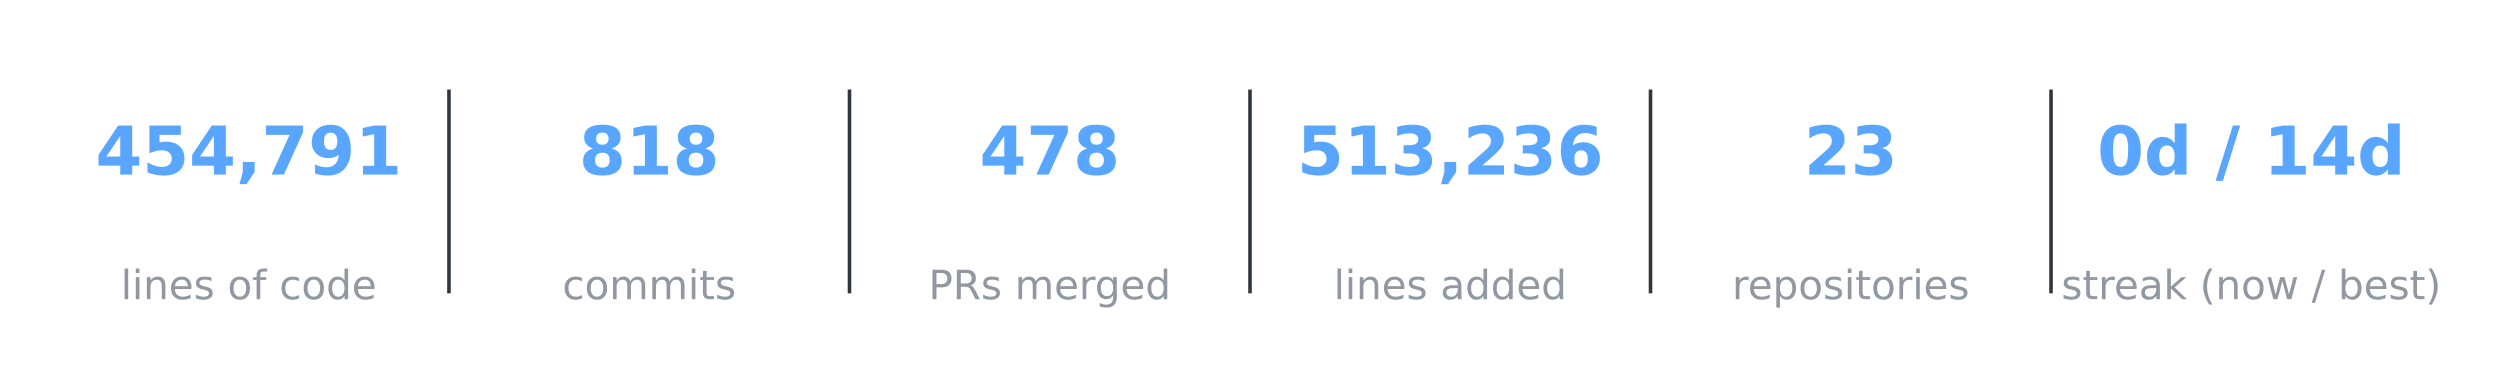
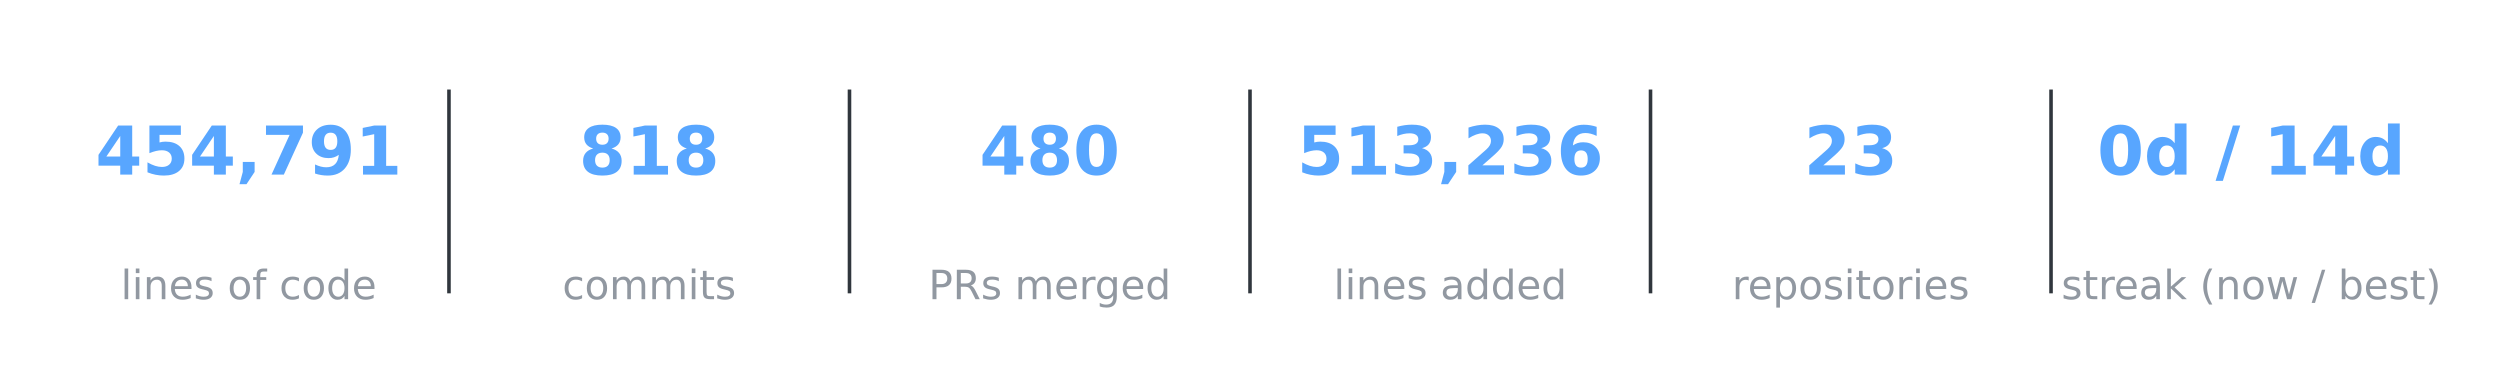
<svg xmlns="http://www.w3.org/2000/svg" xmlns:xlink="http://www.w3.org/1999/xlink" width="557.28pt" height="85.356pt" viewBox="0 0 557.28 85.356" version="1.1">
  <defs>
    <style type="text/css">*{stroke-linejoin: round; stroke-linecap: butt}</style>
  </defs>
  <g id="figure_1">
    <g id="patch_1">
      <path d="M 0 85.356  L 557.28 85.356  L 557.28 -0  L 0 -0  L 0 85.356  z " style="fill: none; opacity: 0" />
    </g>
    <g id="axes_1">
      <g id="line2d_1">
-         <path d="M 100.08 64.993  L 100.08 20.363  " clip-path="url(#pb0c84940cd)" style="fill: none; stroke: #30363d; stroke-width: 0.8; stroke-linecap: square" />
+         <path d="M 100.08 64.993  L 100.08 20.363  " clip-path="url(#p8377cb67b5)" style="fill: none; stroke: #30363d; stroke-width: 0.8; stroke-linecap: square" />
      </g>
      <g id="line2d_2">
-         <path d="M 189.36 64.993  L 189.36 20.363  " clip-path="url(#pb0c84940cd)" style="fill: none; stroke: #30363d; stroke-width: 0.8; stroke-linecap: square" />
+         <path d="M 189.36 64.993  L 189.36 20.363  " clip-path="url(#p8377cb67b5)" style="fill: none; stroke: #30363d; stroke-width: 0.8; stroke-linecap: square" />
      </g>
      <g id="line2d_3">
-         <path d="M 278.64 64.993  L 278.64 20.363  " clip-path="url(#pb0c84940cd)" style="fill: none; stroke: #30363d; stroke-width: 0.8; stroke-linecap: square" />
+         <path d="M 278.64 64.993  L 278.64 20.363  " clip-path="url(#p8377cb67b5)" style="fill: none; stroke: #30363d; stroke-width: 0.8; stroke-linecap: square" />
      </g>
      <g id="line2d_4">
-         <path d="M 367.92 64.993  L 367.92 20.363  " clip-path="url(#pb0c84940cd)" style="fill: none; stroke: #30363d; stroke-width: 0.8; stroke-linecap: square" />
+         <path d="M 367.92 64.993  L 367.92 20.363  " clip-path="url(#p8377cb67b5)" style="fill: none; stroke: #30363d; stroke-width: 0.8; stroke-linecap: square" />
      </g>
      <g id="line2d_5">
-         <path d="M 457.2 64.993  L 457.2 20.363  " clip-path="url(#pb0c84940cd)" style="fill: none; stroke: #30363d; stroke-width: 0.8; stroke-linecap: square" />
+         <path d="M 457.2 64.993  L 457.2 20.363  " clip-path="url(#p8377cb67b5)" style="fill: none; stroke: #30363d; stroke-width: 0.8; stroke-linecap: square" />
      </g>
      <g id="text_1">
        <g style="fill: #58a6ff" transform="translate(21.28102 38.92376) scale(0.15 -0.15)">
          <defs>
            <path id="DejaVuSans-Bold-17" d="M 2356 3675  L 1038 1722  L 2356 1722  L 2356 3675  z M 2156 4666  L 3494 4666  L 3494 1722  L 4159 1722  L 4159 850  L 3494 850  L 3494 0  L 2356 0  L 2356 850  L 288 850  L 288 1881  L 2156 4666  z " transform="scale(0.015625)" />
            <path id="DejaVuSans-Bold-18" d="M 678 4666  L 3669 4666  L 3669 3781  L 1638 3781  L 1638 3059  Q 1775 3097 1914 3117  Q 2053 3138 2203 3138  Q 3056 3138 3531 2711  Q 4006 2284 4006 1522  Q 4006 766 3489 337  Q 2972 -91 2053 -91  Q 1656 -91 1267 -14  Q 878 63 494 219  L 494 1166  Q 875 947 1217 837  Q 1559 728 1863 728  Q 2300 728 2551 942  Q 2803 1156 2803 1522  Q 2803 1891 2551 2103  Q 2300 2316 1863 2316  Q 1603 2316 1309 2248  Q 1016 2181 678 2041  L 678 4666  z " transform="scale(0.015625)" />
            <path id="DejaVuSans-Bold-f" d="M 653 1209  L 1778 1209  L 1778 256  L 1006 -909  L 341 -909  L 653 256  L 653 1209  z " transform="scale(0.015625)" />
            <path id="DejaVuSans-Bold-1a" d="M 428 4666  L 3944 4666  L 3944 3988  L 2125 0  L 953 0  L 2675 3781  L 428 3781  L 428 4666  z " transform="scale(0.015625)" />
            <path id="DejaVuSans-Bold-1c" d="M 641 103  L 641 966  Q 928 831 1190 764  Q 1453 697 1709 697  Q 2247 697 2547 995  Q 2847 1294 2900 1881  Q 2688 1725 2447 1647  Q 2206 1569 1925 1569  Q 1209 1569 770 1986  Q 331 2403 331 3084  Q 331 3838 820 4291  Q 1309 4744 2131 4744  Q 3044 4744 3544 4128  Q 4044 3513 4044 2388  Q 4044 1231 3459 570  Q 2875 -91 1856 -91  Q 1528 -91 1228 -42  Q 928 6 641 103  z M 2125 2350  Q 2441 2350 2600 2554  Q 2759 2759 2759 3169  Q 2759 3575 2600 3781  Q 2441 3988 2125 3988  Q 1809 3988 1650 3781  Q 1491 3575 1491 3169  Q 1491 2759 1650 2554  Q 1809 2350 2125 2350  z " transform="scale(0.015625)" />
            <path id="DejaVuSans-Bold-14" d="M 750 831  L 1813 831  L 1813 3847  L 722 3622  L 722 4441  L 1806 4666  L 2950 4666  L 2950 831  L 4013 831  L 4013 0  L 750 0  L 750 831  z " transform="scale(0.015625)" />
          </defs>
          <use xlink:href="#DejaVuSans-Bold-17" />
          <use xlink:href="#DejaVuSans-Bold-18" transform="translate(69.57812 0)" />
          <use xlink:href="#DejaVuSans-Bold-17" transform="translate(139.1562 0)" />
          <use xlink:href="#DejaVuSans-Bold-f" transform="translate(208.7344 0)" />
          <use xlink:href="#DejaVuSans-Bold-1a" transform="translate(246.7188 0)" />
          <use xlink:href="#DejaVuSans-Bold-1c" transform="translate(316.2969 0)" />
          <use xlink:href="#DejaVuSans-Bold-14" transform="translate(385.875 0)" />
        </g>
      </g>
      <g id="text_2">
        <g style="fill: #9198a1" transform="translate(26.92336 66.69328) scale(0.09 -0.09)">
          <defs>
            <path id="DejaVuSans-4f" d="M 603 4863  L 1178 4863  L 1178 0  L 603 0  L 603 4863  z " transform="scale(0.015625)" />
            <path id="DejaVuSans-4c" d="M 603 3500  L 1178 3500  L 1178 0  L 603 0  L 603 3500  z M 603 4863  L 1178 4863  L 1178 4134  L 603 4134  L 603 4863  z " transform="scale(0.015625)" />
            <path id="DejaVuSans-51" d="M 3513 2113  L 3513 0  L 2938 0  L 2938 2094  Q 2938 2591 2744 2837  Q 2550 3084 2163 3084  Q 1697 3084 1428 2787  Q 1159 2491 1159 1978  L 1159 0  L 581 0  L 581 3500  L 1159 3500  L 1159 2956  Q 1366 3272 1645 3428  Q 1925 3584 2291 3584  Q 2894 3584 3203 3211  Q 3513 2838 3513 2113  z " transform="scale(0.015625)" />
            <path id="DejaVuSans-48" d="M 3597 1894  L 3597 1613  L 953 1613  Q 991 1019 1311 708  Q 1631 397 2203 397  Q 2534 397 2845 478  Q 3156 559 3463 722  L 3463 178  Q 3153 47 2828 -22  Q 2503 -91 2169 -91  Q 1331 -91 842 396  Q 353 884 353 1716  Q 353 2575 817 3079  Q 1281 3584 2069 3584  Q 2775 3584 3186 3129  Q 3597 2675 3597 1894  z M 3022 2063  Q 3016 2534 2758 2815  Q 2500 3097 2075 3097  Q 1594 3097 1305 2825  Q 1016 2553 972 2059  L 3022 2063  z " transform="scale(0.015625)" />
            <path id="DejaVuSans-56" d="M 2834 3397  L 2834 2853  Q 2591 2978 2328 3040  Q 2066 3103 1784 3103  Q 1356 3103 1142 2972  Q 928 2841 928 2578  Q 928 2378 1081 2264  Q 1234 2150 1697 2047  L 1894 2003  Q 2506 1872 2764 1633  Q 3022 1394 3022 966  Q 3022 478 2636 193  Q 2250 -91 1575 -91  Q 1294 -91 989 -36  Q 684 19 347 128  L 347 722  Q 666 556 975 473  Q 1284 391 1588 391  Q 1994 391 2212 530  Q 2431 669 2431 922  Q 2431 1156 2273 1281  Q 2116 1406 1581 1522  L 1381 1569  Q 847 1681 609 1914  Q 372 2147 372 2553  Q 372 3047 722 3315  Q 1072 3584 1716 3584  Q 2034 3584 2315 3537  Q 2597 3491 2834 3397  z " transform="scale(0.015625)" />
            <path id="DejaVuSans-3" transform="scale(0.015625)" />
            <path id="DejaVuSans-52" d="M 1959 3097  Q 1497 3097 1228 2736  Q 959 2375 959 1747  Q 959 1119 1226 758  Q 1494 397 1959 397  Q 2419 397 2687 759  Q 2956 1122 2956 1747  Q 2956 2369 2687 2733  Q 2419 3097 1959 3097  z M 1959 3584  Q 2709 3584 3137 3096  Q 3566 2609 3566 1747  Q 3566 888 3137 398  Q 2709 -91 1959 -91  Q 1206 -91 779 398  Q 353 888 353 1747  Q 353 2609 779 3096  Q 1206 3584 1959 3584  z " transform="scale(0.015625)" />
            <path id="DejaVuSans-49" d="M 2375 4863  L 2375 4384  L 1825 4384  Q 1516 4384 1395 4259  Q 1275 4134 1275 3809  L 1275 3500  L 2222 3500  L 2222 3053  L 1275 3053  L 1275 0  L 697 0  L 697 3053  L 147 3053  L 147 3500  L 697 3500  L 697 3744  Q 697 4328 969 4595  Q 1241 4863 1831 4863  L 2375 4863  z " transform="scale(0.015625)" />
            <path id="DejaVuSans-46" d="M 3122 3366  L 3122 2828  Q 2878 2963 2633 3030  Q 2388 3097 2138 3097  Q 1578 3097 1268 2742  Q 959 2388 959 1747  Q 959 1106 1268 751  Q 1578 397 2138 397  Q 2388 397 2633 464  Q 2878 531 3122 666  L 3122 134  Q 2881 22 2623 -34  Q 2366 -91 2075 -91  Q 1284 -91 818 406  Q 353 903 353 1747  Q 353 2603 823 3093  Q 1294 3584 2113 3584  Q 2378 3584 2631 3529  Q 2884 3475 3122 3366  z " transform="scale(0.015625)" />
            <path id="DejaVuSans-47" d="M 2906 2969  L 2906 4863  L 3481 4863  L 3481 0  L 2906 0  L 2906 525  Q 2725 213 2448 61  Q 2172 -91 1784 -91  Q 1150 -91 751 415  Q 353 922 353 1747  Q 353 2572 751 3078  Q 1150 3584 1784 3584  Q 2172 3584 2448 3432  Q 2725 3281 2906 2969  z M 947 1747  Q 947 1113 1208 752  Q 1469 391 1925 391  Q 2381 391 2643 752  Q 2906 1113 2906 1747  Q 2906 2381 2643 2742  Q 2381 3103 1925 3103  Q 1469 3103 1208 2742  Q 947 2381 947 1747  z " transform="scale(0.015625)" />
          </defs>
          <use xlink:href="#DejaVuSans-4f" />
          <use xlink:href="#DejaVuSans-4c" transform="translate(27.78125 0)" />
          <use xlink:href="#DejaVuSans-51" transform="translate(55.5625 0)" />
          <use xlink:href="#DejaVuSans-48" transform="translate(118.9375 0)" />
          <use xlink:href="#DejaVuSans-56" transform="translate(180.4688 0)" />
          <use xlink:href="#DejaVuSans-3" transform="translate(232.5625 0)" />
          <use xlink:href="#DejaVuSans-52" transform="translate(264.3438 0)" />
          <use xlink:href="#DejaVuSans-49" transform="translate(325.5312 0)" />
          <use xlink:href="#DejaVuSans-3" transform="translate(360.7344 0)" />
          <use xlink:href="#DejaVuSans-46" transform="translate(392.5156 0)" />
          <use xlink:href="#DejaVuSans-52" transform="translate(447.5 0)" />
          <use xlink:href="#DejaVuSans-47" transform="translate(508.6875 0)" />
          <use xlink:href="#DejaVuSans-48" transform="translate(572.1719 0)" />
        </g>
      </g>
      <g id="text_3">
        <g style="fill: #58a6ff" transform="translate(129.0649 38.92376) scale(0.15 -0.15)">
          <defs>
            <path id="DejaVuSans-Bold-1b" d="M 2228 2088  Q 1891 2088 1709 1903  Q 1528 1719 1528 1375  Q 1528 1031 1709 848  Q 1891 666 2228 666  Q 2563 666 2741 848  Q 2919 1031 2919 1375  Q 2919 1722 2741 1905  Q 2563 2088 2228 2088  z M 1350 2484  Q 925 2613 709 2878  Q 494 3144 494 3541  Q 494 4131 934 4440  Q 1375 4750 2228 4750  Q 3075 4750 3515 4442  Q 3956 4134 3956 3541  Q 3956 3144 3739 2878  Q 3522 2613 3097 2484  Q 3572 2353 3814 2058  Q 4056 1763 4056 1313  Q 4056 619 3595 264  Q 3134 -91 2228 -91  Q 1319 -91 855 264  Q 391 619 391 1313  Q 391 1763 633 2058  Q 875 2353 1350 2484  z M 1631 3419  Q 1631 3141 1786 2991  Q 1941 2841 2228 2841  Q 2509 2841 2662 2991  Q 2816 3141 2816 3419  Q 2816 3697 2662 3845  Q 2509 3994 2228 3994  Q 1941 3994 1786 3844  Q 1631 3694 1631 3419  z " transform="scale(0.015625)" />
          </defs>
          <use xlink:href="#DejaVuSans-Bold-1b" />
          <use xlink:href="#DejaVuSans-Bold-14" transform="translate(69.57812 0)" />
          <use xlink:href="#DejaVuSans-Bold-1b" transform="translate(139.1562 0)" />
        </g>
      </g>
      <g id="text_4">
        <g style="fill: #9198a1" transform="translate(125.3672 66.69328) scale(0.09 -0.09)">
          <defs>
            <path id="DejaVuSans-50" d="M 3328 2828  Q 3544 3216 3844 3400  Q 4144 3584 4550 3584  Q 5097 3584 5394 3201  Q 5691 2819 5691 2113  L 5691 0  L 5113 0  L 5113 2094  Q 5113 2597 4934 2840  Q 4756 3084 4391 3084  Q 3944 3084 3684 2787  Q 3425 2491 3425 1978  L 3425 0  L 2847 0  L 2847 2094  Q 2847 2600 2669 2842  Q 2491 3084 2119 3084  Q 1678 3084 1418 2786  Q 1159 2488 1159 1978  L 1159 0  L 581 0  L 581 3500  L 1159 3500  L 1159 2956  Q 1356 3278 1631 3431  Q 1906 3584 2284 3584  Q 2666 3584 2933 3390  Q 3200 3197 3328 2828  z " transform="scale(0.015625)" />
            <path id="DejaVuSans-57" d="M 1172 4494  L 1172 3500  L 2356 3500  L 2356 3053  L 1172 3053  L 1172 1153  Q 1172 725 1289 603  Q 1406 481 1766 481  L 2356 481  L 2356 0  L 1766 0  Q 1100 0 847 248  Q 594 497 594 1153  L 594 3053  L 172 3053  L 172 3500  L 594 3500  L 594 4494  L 1172 4494  z " transform="scale(0.015625)" />
          </defs>
          <use xlink:href="#DejaVuSans-46" />
          <use xlink:href="#DejaVuSans-52" transform="translate(54.98438 0)" />
          <use xlink:href="#DejaVuSans-50" transform="translate(116.1719 0)" />
          <use xlink:href="#DejaVuSans-50" transform="translate(213.5781 0)" />
          <use xlink:href="#DejaVuSans-4c" transform="translate(310.9844 0)" />
          <use xlink:href="#DejaVuSans-57" transform="translate(338.7656 0)" />
          <use xlink:href="#DejaVuSans-56" transform="translate(377.9688 0)" />
        </g>
      </g>
      <g id="text_5">
        <g style="fill: #58a6ff" transform="translate(218.3449 38.92376) scale(0.15 -0.15)">
+           <defs>
+             <path id="DejaVuSans-Bold-13" d="M 2944 2338  Q 2944 3213 2780 3570  Q 2616 3928 2228 3928  Q 1841 3928 1675 3570  Q 1509 3213 1509 2338  Q 1509 1453 1675 1090  Q 1841 728 2228 728  Q 2613 728 2778 1090  Q 2944 1453 2944 2338  z M 4147 2328  Q 4147 1169 3647 539  Q 3147 -91 2228 -91  Q 1306 -91 806 539  Q 306 1169 306 2328  Q 306 3491 806 4120  Q 1306 4750 2228 4750  Q 3147 4750 3647 4120  Q 4147 3491 4147 2328  z " transform="scale(0.015625)" />
+           </defs>
          <use xlink:href="#DejaVuSans-Bold-17" />
-           <use xlink:href="#DejaVuSans-Bold-1a" transform="translate(69.57812 0)" />
-           <use xlink:href="#DejaVuSans-Bold-1b" transform="translate(139.1562 0)" />
+           <use xlink:href="#DejaVuSans-Bold-1b" transform="translate(69.57812 0)" />
+           <use xlink:href="#DejaVuSans-Bold-13" transform="translate(139.1562 0)" />
        </g>
      </g>
      <g id="text_6">
        <g style="fill: #9198a1" transform="translate(206.9796 66.69328) scale(0.09 -0.09)">
          <defs>
            <path id="DejaVuSans-33" d="M 1259 4147  L 1259 2394  L 2053 2394  Q 2494 2394 2734 2622  Q 2975 2850 2975 3272  Q 2975 3691 2734 3919  Q 2494 4147 2053 4147  L 1259 4147  z M 628 4666  L 2053 4666  Q 2838 4666 3239 4311  Q 3641 3956 3641 3272  Q 3641 2581 3239 2228  Q 2838 1875 2053 1875  L 1259 1875  L 1259 0  L 628 0  L 628 4666  z " transform="scale(0.015625)" />
            <path id="DejaVuSans-35" d="M 2841 2188  Q 3044 2119 3236 1894  Q 3428 1669 3622 1275  L 4263 0  L 3584 0  L 2988 1197  Q 2756 1666 2539 1819  Q 2322 1972 1947 1972  L 1259 1972  L 1259 0  L 628 0  L 628 4666  L 2053 4666  Q 2853 4666 3247 4331  Q 3641 3997 3641 3322  Q 3641 2881 3436 2590  Q 3231 2300 2841 2188  z M 1259 4147  L 1259 2491  L 2053 2491  Q 2509 2491 2742 2702  Q 2975 2913 2975 3322  Q 2975 3731 2742 3939  Q 2509 4147 2053 4147  L 1259 4147  z " transform="scale(0.015625)" />
            <path id="DejaVuSans-55" d="M 2631 2963  Q 2534 3019 2420 3045  Q 2306 3072 2169 3072  Q 1681 3072 1420 2755  Q 1159 2438 1159 1844  L 1159 0  L 581 0  L 581 3500  L 1159 3500  L 1159 2956  Q 1341 3275 1631 3429  Q 1922 3584 2338 3584  Q 2397 3584 2469 3576  Q 2541 3569 2628 3553  L 2631 2963  z " transform="scale(0.015625)" />
            <path id="DejaVuSans-4a" d="M 2906 1791  Q 2906 2416 2648 2759  Q 2391 3103 1925 3103  Q 1463 3103 1205 2759  Q 947 2416 947 1791  Q 947 1169 1205 825  Q 1463 481 1925 481  Q 2391 481 2648 825  Q 2906 1169 2906 1791  z M 3481 434  Q 3481 -459 3084 -895  Q 2688 -1331 1869 -1331  Q 1566 -1331 1297 -1286  Q 1028 -1241 775 -1147  L 775 -588  Q 1028 -725 1275 -790  Q 1522 -856 1778 -856  Q 2344 -856 2625 -561  Q 2906 -266 2906 331  L 2906 616  Q 2728 306 2450 153  Q 2172 0 1784 0  Q 1141 0 747 490  Q 353 981 353 1791  Q 353 2603 747 3093  Q 1141 3584 1784 3584  Q 2172 3584 2450 3431  Q 2728 3278 2906 2969  L 2906 3500  L 3481 3500  L 3481 434  z " transform="scale(0.015625)" />
          </defs>
          <use xlink:href="#DejaVuSans-33" />
          <use xlink:href="#DejaVuSans-35" transform="translate(60.29688 0)" />
          <use xlink:href="#DejaVuSans-56" transform="translate(129.7812 0)" />
          <use xlink:href="#DejaVuSans-3" transform="translate(181.875 0)" />
          <use xlink:href="#DejaVuSans-50" transform="translate(213.6562 0)" />
          <use xlink:href="#DejaVuSans-48" transform="translate(311.0625 0)" />
          <use xlink:href="#DejaVuSans-55" transform="translate(372.5938 0)" />
          <use xlink:href="#DejaVuSans-4a" transform="translate(411.9531 0)" />
          <use xlink:href="#DejaVuSans-48" transform="translate(475.4375 0)" />
          <use xlink:href="#DejaVuSans-47" transform="translate(536.9688 0)" />
        </g>
      </g>
      <g id="text_7">
        <g style="fill: #58a6ff" transform="translate(289.121 38.92376) scale(0.15 -0.15)">
          <defs>
            <path id="DejaVuSans-Bold-16" d="M 2981 2516  Q 3453 2394 3698 2092  Q 3944 1791 3944 1325  Q 3944 631 3412 270  Q 2881 -91 1863 -91  Q 1503 -91 1142 -33  Q 781 25 428 141  L 428 1069  Q 766 900 1098 814  Q 1431 728 1753 728  Q 2231 728 2486 893  Q 2741 1059 2741 1369  Q 2741 1688 2480 1852  Q 2219 2016 1709 2016  L 1228 2016  L 1228 2791  L 1734 2791  Q 2188 2791 2409 2933  Q 2631 3075 2631 3366  Q 2631 3634 2415 3781  Q 2200 3928 1806 3928  Q 1516 3928 1219 3862  Q 922 3797 628 3669  L 628 4550  Q 984 4650 1334 4700  Q 1684 4750 2022 4750  Q 2931 4750 3382 4451  Q 3834 4153 3834 3553  Q 3834 3144 3618 2883  Q 3403 2622 2981 2516  z " transform="scale(0.015625)" />
            <path id="DejaVuSans-Bold-15" d="M 1844 884  L 3897 884  L 3897 0  L 506 0  L 506 884  L 2209 2388  Q 2438 2594 2547 2791  Q 2656 2988 2656 3200  Q 2656 3528 2436 3728  Q 2216 3928 1850 3928  Q 1569 3928 1234 3808  Q 900 3688 519 3450  L 519 4475  Q 925 4609 1322 4679  Q 1719 4750 2100 4750  Q 2938 4750 3402 4381  Q 3866 4013 3866 3353  Q 3866 2972 3669 2642  Q 3472 2313 2841 1759  L 1844 884  z " transform="scale(0.015625)" />
            <path id="DejaVuSans-Bold-19" d="M 2316 2303  Q 2000 2303 1842 2098  Q 1684 1894 1684 1484  Q 1684 1075 1842 870  Q 2000 666 2316 666  Q 2634 666 2792 870  Q 2950 1075 2950 1484  Q 2950 1894 2792 2098  Q 2634 2303 2316 2303  z M 3803 4544  L 3803 3681  Q 3506 3822 3243 3889  Q 2981 3956 2731 3956  Q 2194 3956 1894 3657  Q 1594 3359 1544 2772  Q 1750 2925 1990 3001  Q 2231 3078 2516 3078  Q 3231 3078 3670 2659  Q 4109 2241 4109 1563  Q 4109 813 3618 361  Q 3128 -91 2303 -91  Q 1394 -91 895 523  Q 397 1138 397 2266  Q 397 3422 980 4083  Q 1563 4744 2578 4744  Q 2900 4744 3203 4694  Q 3506 4644 3803 4544  z " transform="scale(0.015625)" />
          </defs>
          <use xlink:href="#DejaVuSans-Bold-18" />
          <use xlink:href="#DejaVuSans-Bold-14" transform="translate(69.57812 0)" />
          <use xlink:href="#DejaVuSans-Bold-16" transform="translate(139.1562 0)" />
          <use xlink:href="#DejaVuSans-Bold-f" transform="translate(208.7344 0)" />
          <use xlink:href="#DejaVuSans-Bold-15" transform="translate(246.7188 0)" />
          <use xlink:href="#DejaVuSans-Bold-16" transform="translate(316.2969 0)" />
          <use xlink:href="#DejaVuSans-Bold-19" transform="translate(385.875 0)" />
        </g>
      </g>
      <g id="text_8">
        <g style="fill: #9198a1" transform="translate(297.2876 66.69328) scale(0.09 -0.09)">
          <defs>
            <path id="DejaVuSans-44" d="M 2194 1759  Q 1497 1759 1228 1600  Q 959 1441 959 1056  Q 959 750 1161 570  Q 1363 391 1709 391  Q 2188 391 2477 730  Q 2766 1069 2766 1631  L 2766 1759  L 2194 1759  z M 3341 1997  L 3341 0  L 2766 0  L 2766 531  Q 2569 213 2275 61  Q 1981 -91 1556 -91  Q 1019 -91 701 211  Q 384 513 384 1019  Q 384 1609 779 1909  Q 1175 2209 1959 2209  L 2766 2209  L 2766 2266  Q 2766 2663 2505 2880  Q 2244 3097 1772 3097  Q 1472 3097 1187 3025  Q 903 2953 641 2809  L 641 3341  Q 956 3463 1253 3523  Q 1550 3584 1831 3584  Q 2591 3584 2966 3190  Q 3341 2797 3341 1997  z " transform="scale(0.015625)" />
          </defs>
          <use xlink:href="#DejaVuSans-4f" />
          <use xlink:href="#DejaVuSans-4c" transform="translate(27.78125 0)" />
          <use xlink:href="#DejaVuSans-51" transform="translate(55.5625 0)" />
          <use xlink:href="#DejaVuSans-48" transform="translate(118.9375 0)" />
          <use xlink:href="#DejaVuSans-56" transform="translate(180.4688 0)" />
          <use xlink:href="#DejaVuSans-3" transform="translate(232.5625 0)" />
          <use xlink:href="#DejaVuSans-44" transform="translate(264.3438 0)" />
          <use xlink:href="#DejaVuSans-47" transform="translate(325.625 0)" />
          <use xlink:href="#DejaVuSans-47" transform="translate(389.1094 0)" />
          <use xlink:href="#DejaVuSans-48" transform="translate(452.5938 0)" />
          <use xlink:href="#DejaVuSans-47" transform="translate(514.125 0)" />
        </g>
      </g>
      <g id="text_9">
        <g style="fill: #58a6ff" transform="translate(402.1233 38.92376) scale(0.15 -0.15)">
          <use xlink:href="#DejaVuSans-Bold-15" />
          <use xlink:href="#DejaVuSans-Bold-16" transform="translate(69.57812 0)" />
        </g>
      </g>
      <g id="text_10">
        <g style="fill: #9198a1" transform="translate(386.1049 66.69328) scale(0.09 -0.09)">
          <defs>
            <path id="DejaVuSans-53" d="M 1159 525  L 1159 -1331  L 581 -1331  L 581 3500  L 1159 3500  L 1159 2969  Q 1341 3281 1617 3432  Q 1894 3584 2278 3584  Q 2916 3584 3314 3078  Q 3713 2572 3713 1747  Q 3713 922 3314 415  Q 2916 -91 2278 -91  Q 1894 -91 1617 61  Q 1341 213 1159 525  z M 3116 1747  Q 3116 2381 2855 2742  Q 2594 3103 2138 3103  Q 1681 3103 1420 2742  Q 1159 2381 1159 1747  Q 1159 1113 1420 752  Q 1681 391 2138 391  Q 2594 391 2855 752  Q 3116 1113 3116 1747  z " transform="scale(0.015625)" />
          </defs>
          <use xlink:href="#DejaVuSans-55" />
          <use xlink:href="#DejaVuSans-48" transform="translate(38.90625 0)" />
          <use xlink:href="#DejaVuSans-53" transform="translate(100.4375 0)" />
          <use xlink:href="#DejaVuSans-52" transform="translate(163.9219 0)" />
          <use xlink:href="#DejaVuSans-56" transform="translate(225.1094 0)" />
          <use xlink:href="#DejaVuSans-4c" transform="translate(277.2031 0)" />
          <use xlink:href="#DejaVuSans-57" transform="translate(304.9844 0)" />
          <use xlink:href="#DejaVuSans-52" transform="translate(344.1875 0)" />
          <use xlink:href="#DejaVuSans-55" transform="translate(405.375 0)" />
          <use xlink:href="#DejaVuSans-4c" transform="translate(446.4844 0)" />
          <use xlink:href="#DejaVuSans-48" transform="translate(474.2656 0)" />
          <use xlink:href="#DejaVuSans-56" transform="translate(535.7969 0)" />
        </g>
      </g>
      <g id="text_11">
        <g style="fill: #58a6ff" transform="translate(467.4865 38.92435) scale(0.15 -0.15)">
          <defs>
-             <path id="DejaVuSans-Bold-13" d="M 2944 2338  Q 2944 3213 2780 3570  Q 2616 3928 2228 3928  Q 1841 3928 1675 3570  Q 1509 3213 1509 2338  Q 1509 1453 1675 1090  Q 1841 728 2228 728  Q 2613 728 2778 1090  Q 2944 1453 2944 2338  z M 4147 2328  Q 4147 1169 3647 539  Q 3147 -91 2228 -91  Q 1306 -91 806 539  Q 306 1169 306 2328  Q 306 3491 806 4120  Q 1306 4750 2228 4750  Q 3147 4750 3647 4120  Q 4147 3491 4147 2328  z " transform="scale(0.015625)" />
            <path id="DejaVuSans-Bold-47" d="M 2919 2988  L 2919 4863  L 4044 4863  L 4044 0  L 2919 0  L 2919 506  Q 2688 197 2409 53  Q 2131 -91 1766 -91  Q 1119 -91 703 423  Q 288 938 288 1747  Q 288 2556 703 3070  Q 1119 3584 1766 3584  Q 2128 3584 2408 3439  Q 2688 3294 2919 2988  z M 2181 722  Q 2541 722 2730 984  Q 2919 1247 2919 1747  Q 2919 2247 2730 2509  Q 2541 2772 2181 2772  Q 1825 2772 1636 2509  Q 1447 2247 1447 1747  Q 1447 1247 1636 984  Q 1825 722 2181 722  z " transform="scale(0.015625)" />
            <path id="DejaVuSans-Bold-3" transform="scale(0.015625)" />
            <path id="DejaVuSans-Bold-12" d="M 1644 4666  L 2338 4666  L 691 -594  L 0 -594  L 1644 4666  z " transform="scale(0.015625)" />
          </defs>
          <use xlink:href="#DejaVuSans-Bold-13" />
          <use xlink:href="#DejaVuSans-Bold-47" transform="translate(69.57812 0)" />
          <use xlink:href="#DejaVuSans-Bold-3" transform="translate(141.1562 0)" />
          <use xlink:href="#DejaVuSans-Bold-12" transform="translate(175.9688 0)" />
          <use xlink:href="#DejaVuSans-Bold-3" transform="translate(212.5 0)" />
          <use xlink:href="#DejaVuSans-Bold-14" transform="translate(247.3125 0)" />
          <use xlink:href="#DejaVuSans-Bold-17" transform="translate(316.8906 0)" />
          <use xlink:href="#DejaVuSans-Bold-47" transform="translate(386.4688 0)" />
        </g>
      </g>
      <g id="text_12">
        <g style="fill: #9198a1" transform="translate(459.5112 66.69328) scale(0.09 -0.09)">
          <defs>
            <path id="DejaVuSans-4e" d="M 581 4863  L 1159 4863  L 1159 1991  L 2875 3500  L 3609 3500  L 1753 1863  L 3688 0  L 2938 0  L 1159 1709  L 1159 0  L 581 0  L 581 4863  z " transform="scale(0.015625)" />
            <path id="DejaVuSans-b" d="M 1984 4856  Q 1566 4138 1362 3434  Q 1159 2731 1159 2009  Q 1159 1288 1364 580  Q 1569 -128 1984 -844  L 1484 -844  Q 1016 -109 783 600  Q 550 1309 550 2009  Q 550 2706 781 3412  Q 1013 4119 1484 4856  L 1984 4856  z " transform="scale(0.015625)" />
            <path id="DejaVuSans-5a" d="M 269 3500  L 844 3500  L 1563 769  L 2278 3500  L 2956 3500  L 3675 769  L 4391 3500  L 4966 3500  L 4050 0  L 3372 0  L 2619 2869  L 1863 0  L 1184 0  L 269 3500  z " transform="scale(0.015625)" />
            <path id="DejaVuSans-12" d="M 1625 4666  L 2156 4666  L 531 -594  L 0 -594  L 1625 4666  z " transform="scale(0.015625)" />
            <path id="DejaVuSans-45" d="M 3116 1747  Q 3116 2381 2855 2742  Q 2594 3103 2138 3103  Q 1681 3103 1420 2742  Q 1159 2381 1159 1747  Q 1159 1113 1420 752  Q 1681 391 2138 391  Q 2594 391 2855 752  Q 3116 1113 3116 1747  z M 1159 2969  Q 1341 3281 1617 3432  Q 1894 3584 2278 3584  Q 2916 3584 3314 3078  Q 3713 2572 3713 1747  Q 3713 922 3314 415  Q 2916 -91 2278 -91  Q 1894 -91 1617 61  Q 1341 213 1159 525  L 1159 0  L 581 0  L 581 4863  L 1159 4863  L 1159 2969  z " transform="scale(0.015625)" />
            <path id="DejaVuSans-c" d="M 513 4856  L 1013 4856  Q 1481 4119 1714 3412  Q 1947 2706 1947 2009  Q 1947 1309 1714 600  Q 1481 -109 1013 -844  L 513 -844  Q 928 -128 1133 580  Q 1338 1288 1338 2009  Q 1338 2731 1133 3434  Q 928 4138 513 4856  z " transform="scale(0.015625)" />
          </defs>
          <use xlink:href="#DejaVuSans-56" />
          <use xlink:href="#DejaVuSans-57" transform="translate(52.09375 0)" />
          <use xlink:href="#DejaVuSans-55" transform="translate(91.29688 0)" />
          <use xlink:href="#DejaVuSans-48" transform="translate(130.2031 0)" />
          <use xlink:href="#DejaVuSans-44" transform="translate(191.7344 0)" />
          <use xlink:href="#DejaVuSans-4e" transform="translate(253.0156 0)" />
          <use xlink:href="#DejaVuSans-3" transform="translate(310.9219 0)" />
          <use xlink:href="#DejaVuSans-b" transform="translate(342.7031 0)" />
          <use xlink:href="#DejaVuSans-51" transform="translate(381.7188 0)" />
          <use xlink:href="#DejaVuSans-52" transform="translate(445.0938 0)" />
          <use xlink:href="#DejaVuSans-5a" transform="translate(506.2812 0)" />
          <use xlink:href="#DejaVuSans-3" transform="translate(588.0625 0)" />
          <use xlink:href="#DejaVuSans-12" transform="translate(619.8438 0)" />
          <use xlink:href="#DejaVuSans-3" transform="translate(653.5312 0)" />
          <use xlink:href="#DejaVuSans-45" transform="translate(685.3125 0)" />
          <use xlink:href="#DejaVuSans-48" transform="translate(748.7969 0)" />
          <use xlink:href="#DejaVuSans-56" transform="translate(810.3281 0)" />
          <use xlink:href="#DejaVuSans-57" transform="translate(862.4219 0)" />
          <use xlink:href="#DejaVuSans-c" transform="translate(901.625 0)" />
        </g>
      </g>
    </g>
  </g>
  <defs>
-     <clipPath id="pb0c84940cd">
+     <clipPath id="p8377cb67b5">
      <rect x="10.8" y="10.8" width="535.68" height="63.756" />
    </clipPath>
  </defs>
</svg>
